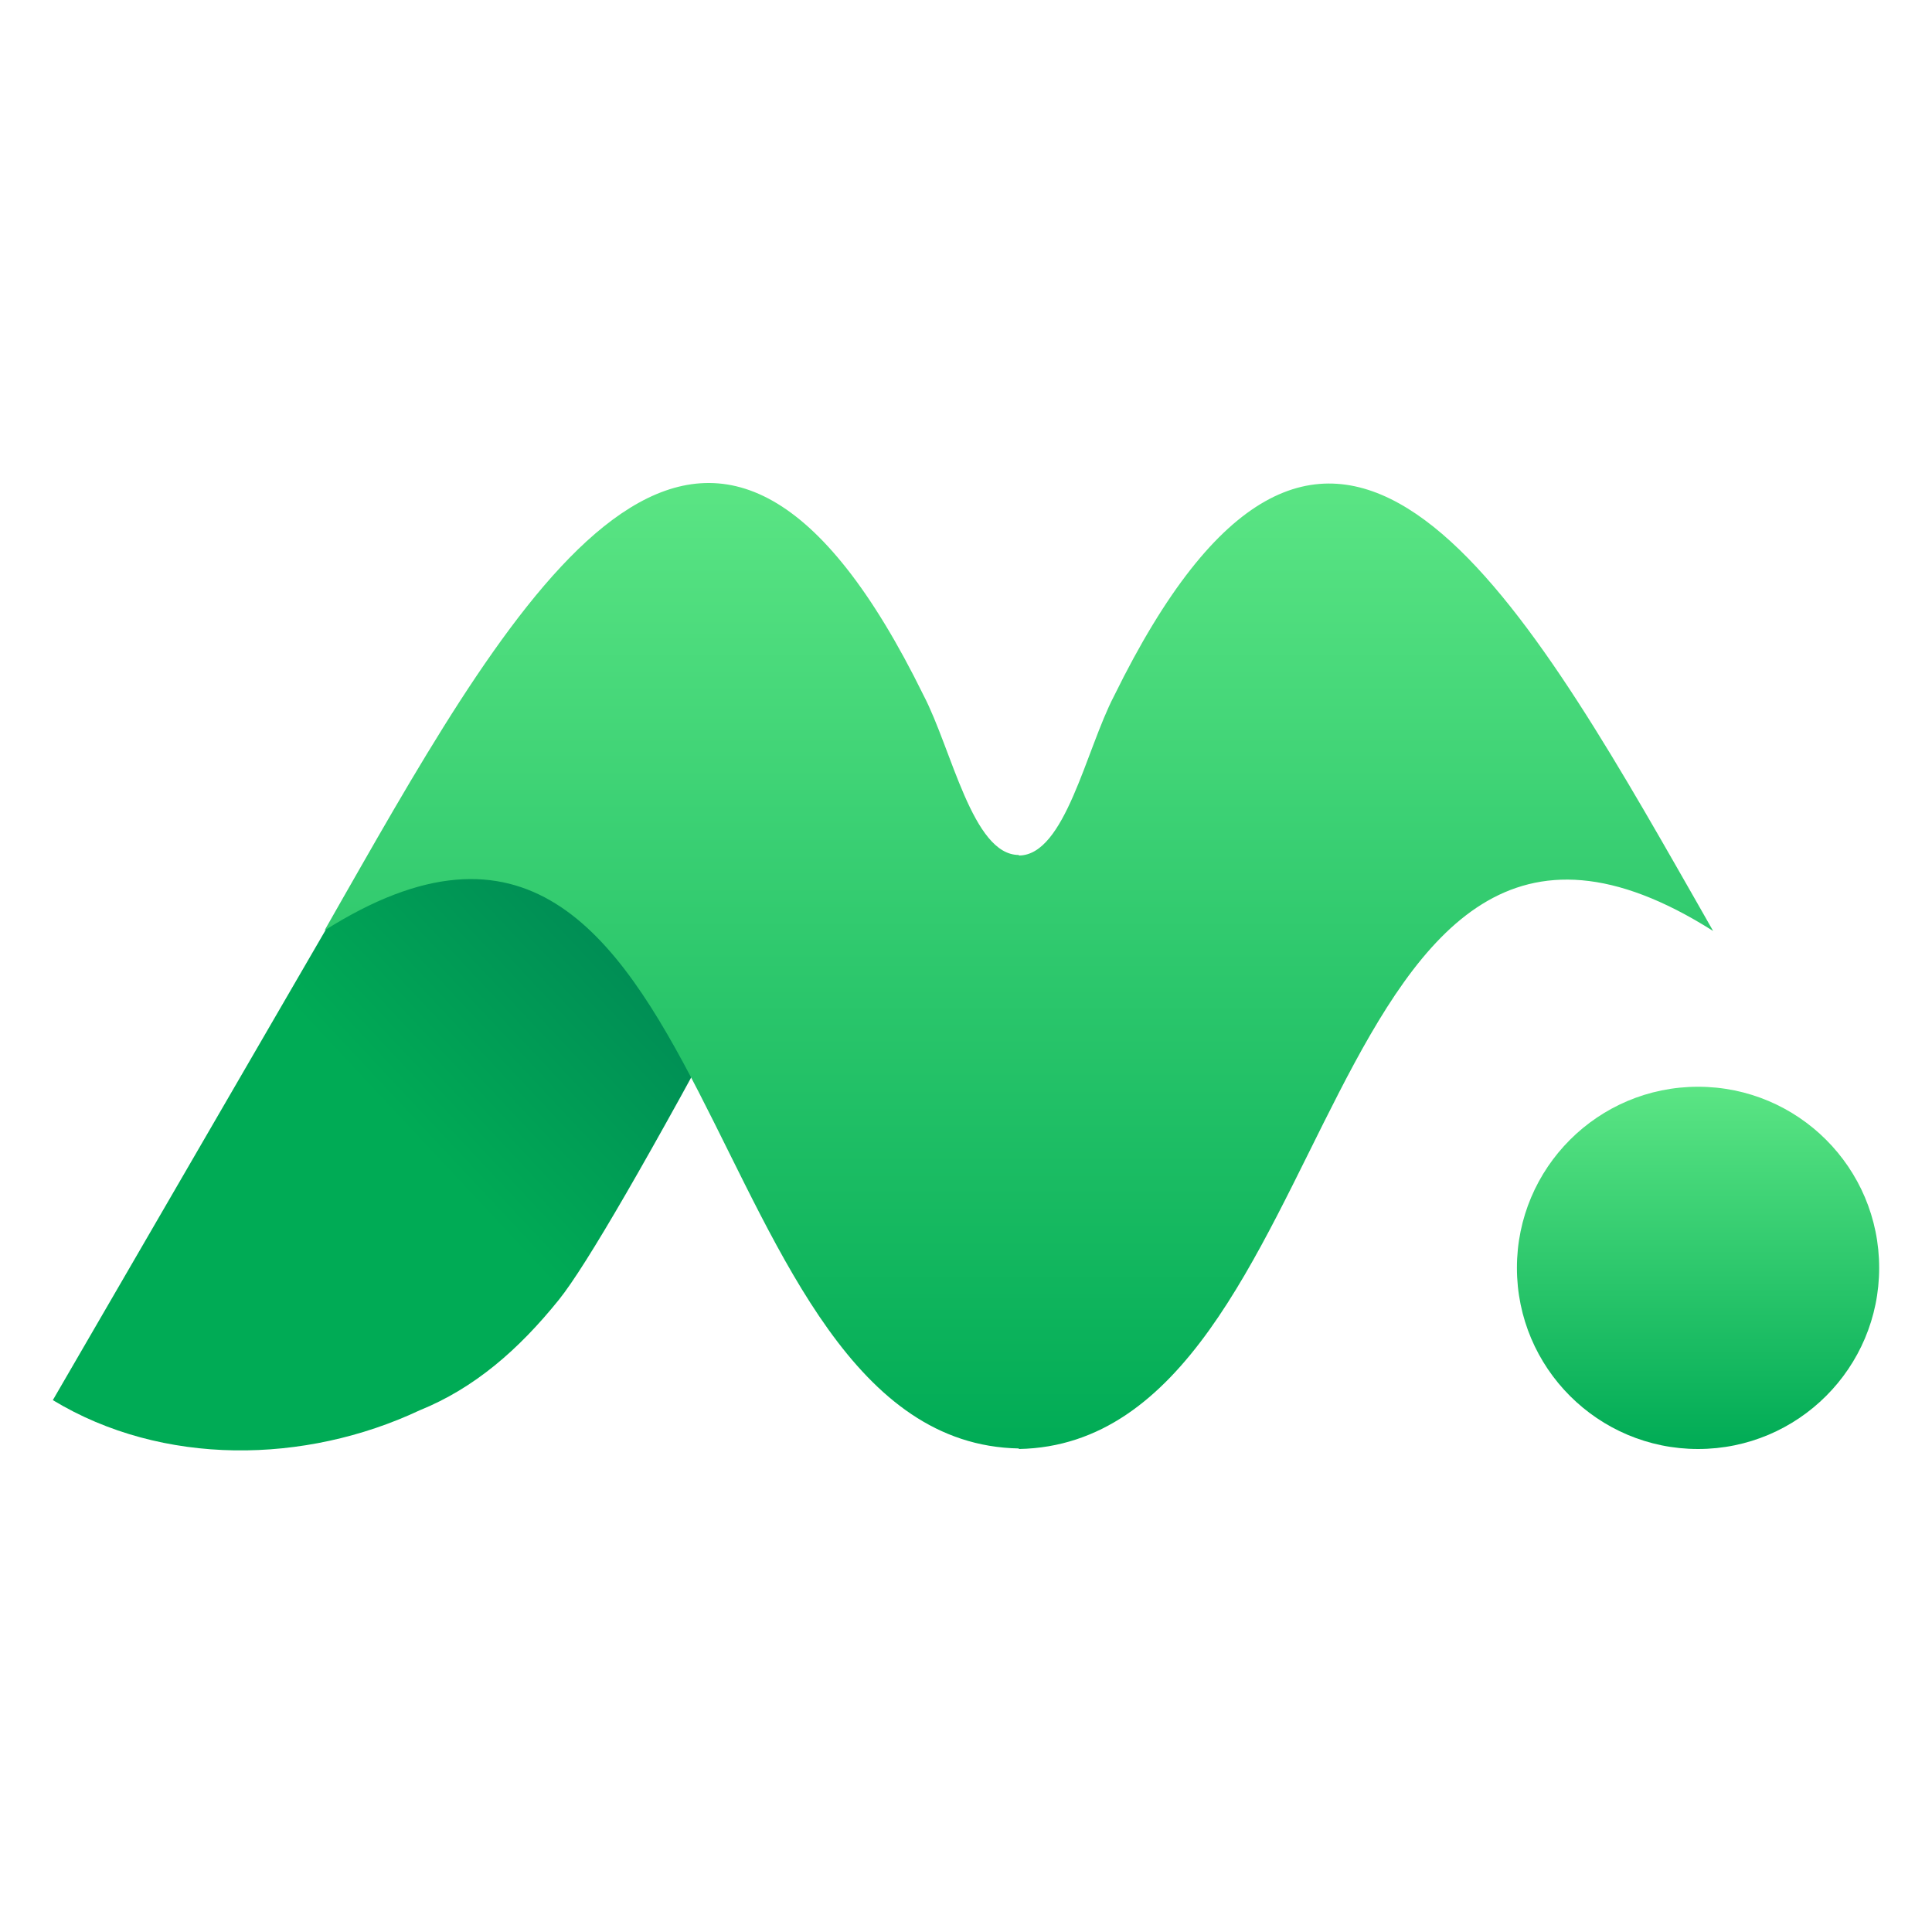
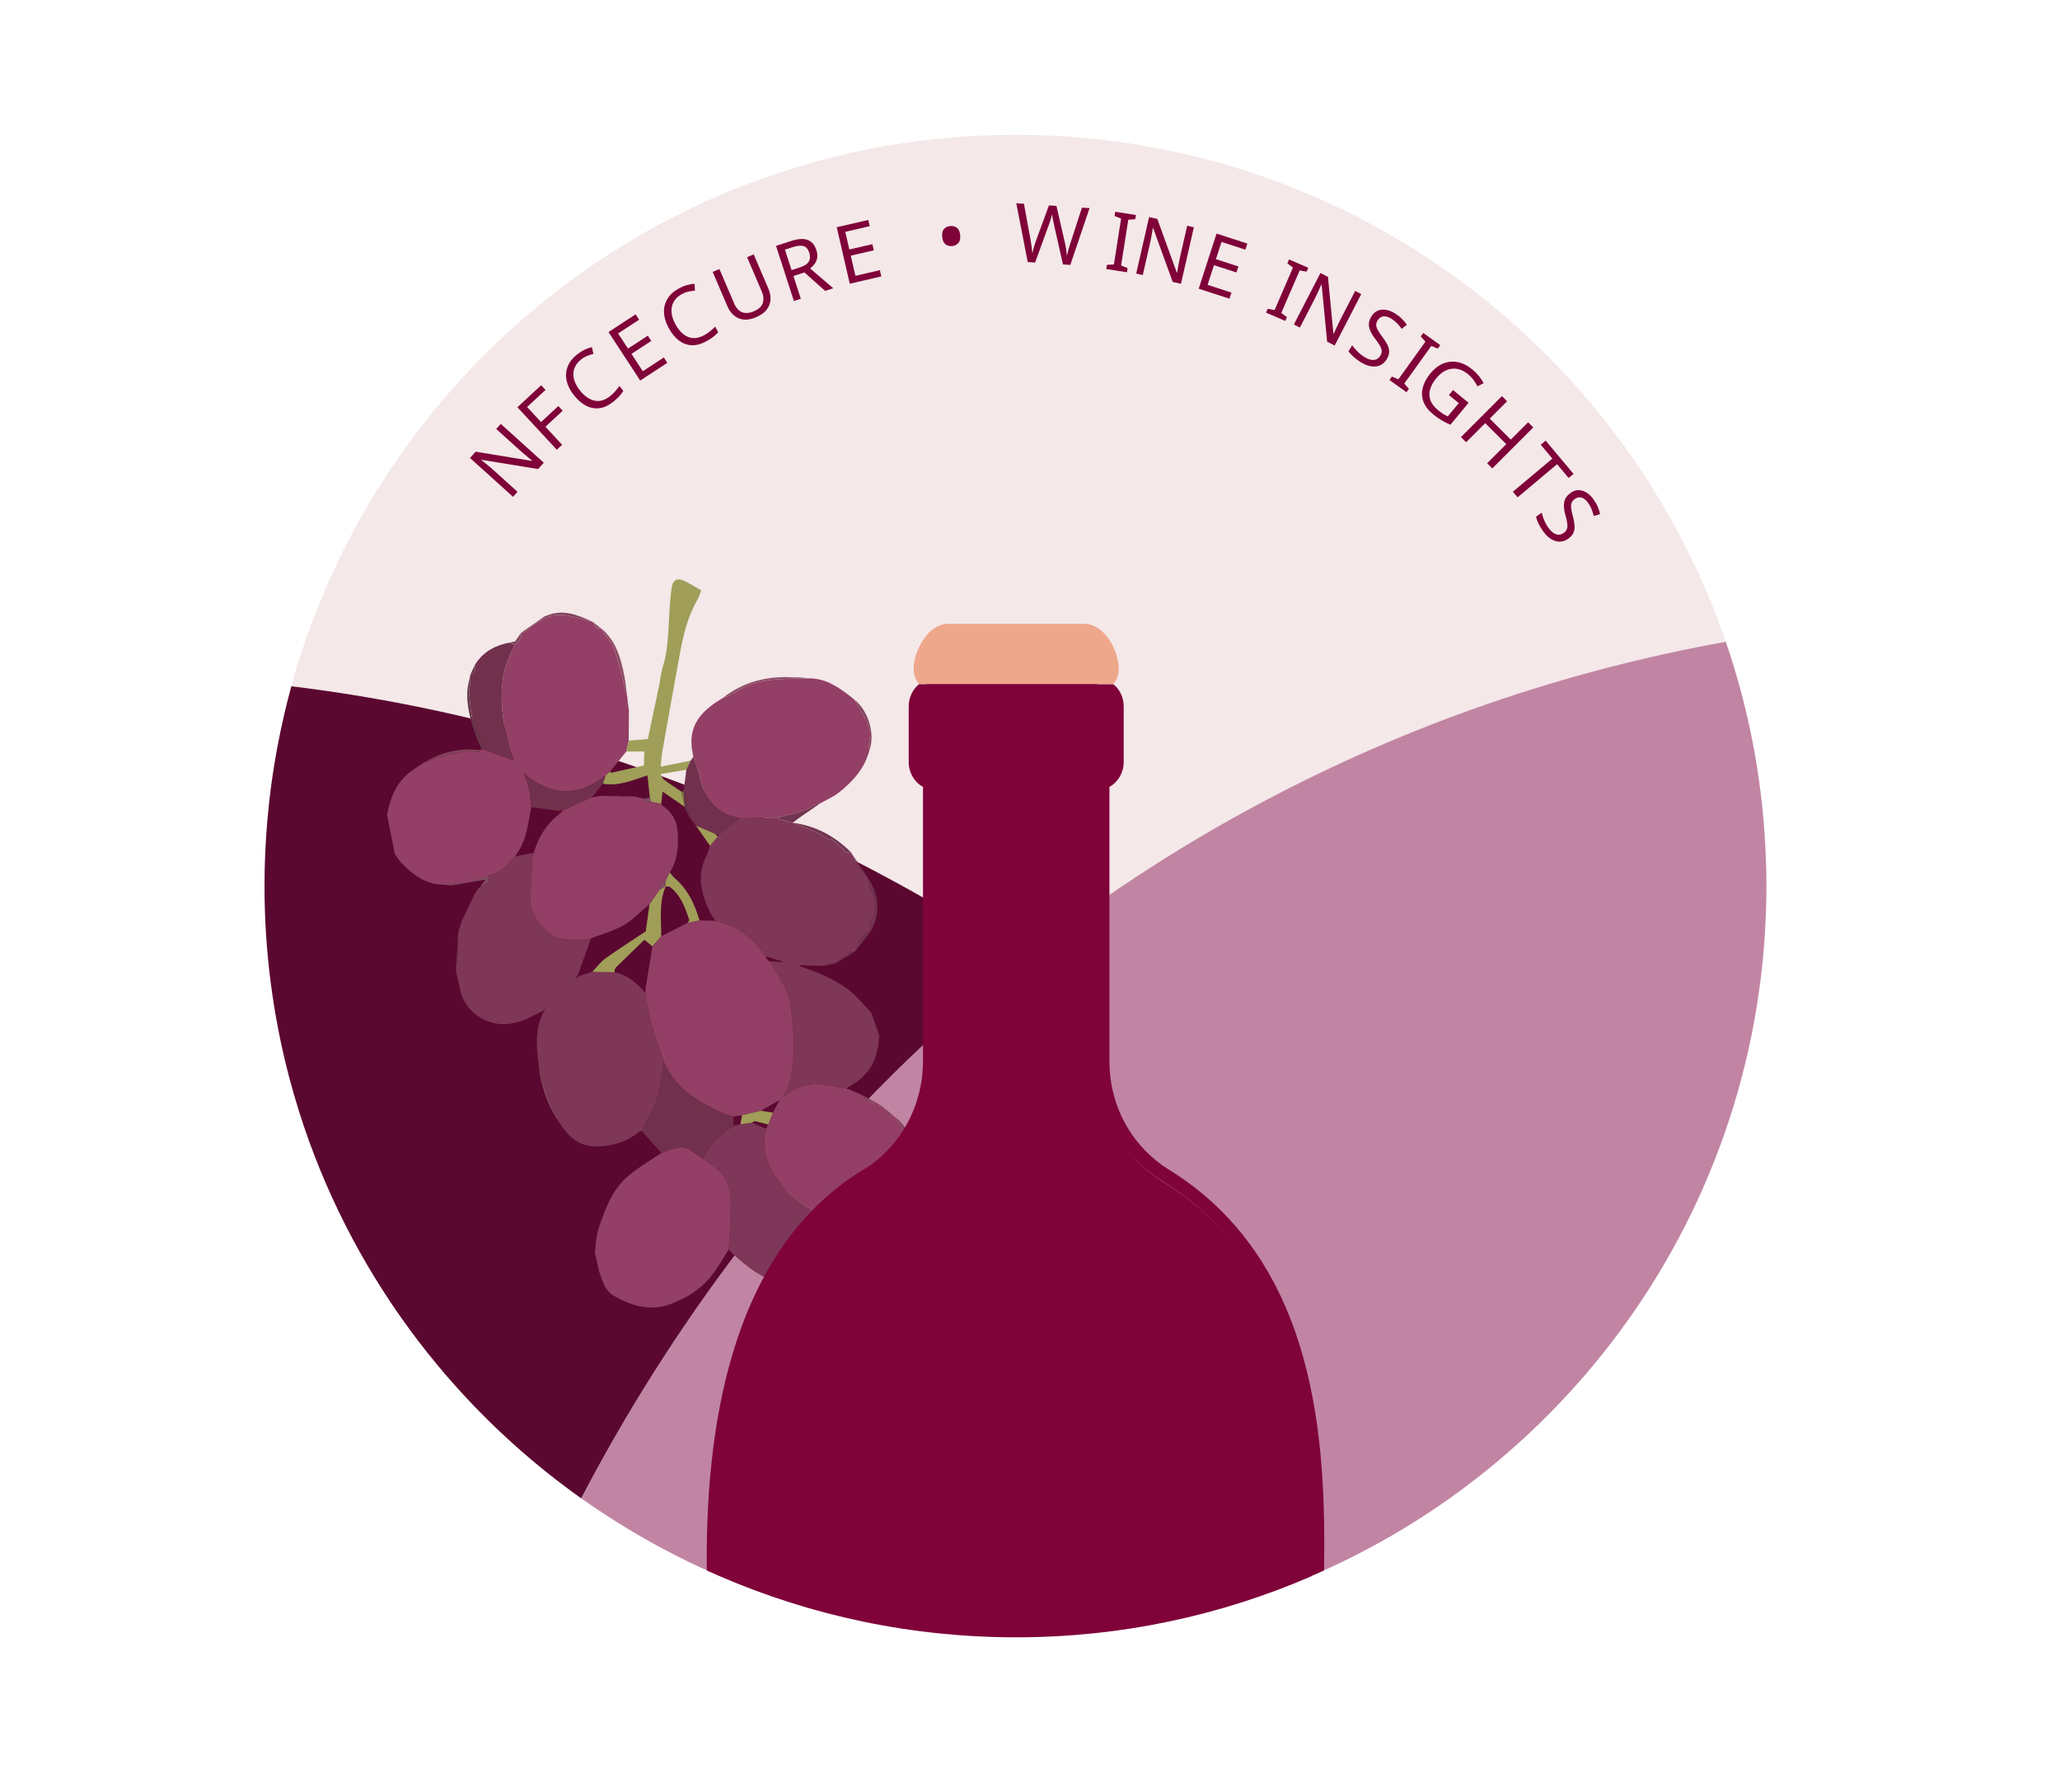
- <svg xmlns="http://www.w3.org/2000/svg" height="512" viewBox="0 0 512 512" width="512">
-   <linearGradient id="a" x1="100%" x2="50%" y1="5.663%" y2="50%">
-     <stop offset="0" stop-color="#007b55" />
-     <stop offset="1" stop-color="#00ab55" />
-   </linearGradient>
-   <linearGradient id="b" x1="50%" x2="50%" y1="0%" y2="100%">
-     <stop offset="0" stop-color="#5be584" />
-     <stop offset="1" stop-color="#00ab55" />
-   </linearGradient>
-   <g fill="none" fill-rule="evenodd" transform="translate(14 128)">
-     <path d="m92.807 83.107c44.289 22.889 46.308 23.935 46.401 23.98.012.009.642.333 44.793 23.153-26.072 48.54-42.693 77.266-49.868 86.179-10.759 13.37-22.495 23.493-36.93 29.334-30.346 14.262-68.07 14.929-97.202-2.704z" fill="url(#a)" />
-     <g fill="url(#b)">
-       <path d="m430.31 101.726c-46.271-80.956-94.1-157.228-149.043-45.344-7.516 14.383-12.995 42.337-25.267 42.337v-.142c-12.272 0-17.749-27.953-25.265-42.337-54.945-111.885-102.774-35.612-149.045 45.344-3.482 6.105-6.827 11.932-9.69 16.996 106.038-67.127 97.11 135.666 184 137.278v.142c86.891-1.611 77.962-204.405 184-137.28-2.861-5.062-6.206-10.889-9.69-16.994" />
-       <path d="m436 256c26.509 0 48-21.491 48-48s-21.491-48-48-48-48 21.491-48 48 21.491 48 48 48" />
-     </g>
+ <svg xmlns="http://www.w3.org/2000/svg" id="a" viewBox="0 0 773.14 672.58">
+   <path d="M383.88,359.92c26.65-21.16,56.44-41.08,89.7-58.77,54.71-29.1,113.02-49.25,174.11-60.27-.14-.4-.27-.81-.41-1.21-1.35-3.88-2.79-7.73-4.3-11.53-40.62-101.89-138.95-174.51-254.61-177.44-2.42-.06-4.84-.09-7.27-.09s-4.86,.03-7.27,.09c-126.53,3.2-232.31,89.8-264.49,206.88,124.84,15.15,221.3,66.95,274.57,102.3l-.03,.04Z" style="fill:#f4e8e8;" />
+   <path d="M662.8,323.83c-.1-3.48-.27-6.95-.5-10.4-1.45-21.7-5.35-42.73-11.44-62.8-.99-3.28-2.05-6.52-3.16-9.75-61.09,11.01-119.4,31.17-174.11,60.27-33.27,17.69-63.05,37.61-89.7,58.77l-5.59,8.42c-.87-.58-1.76-1.17-2.66-1.75-77.2,63.6-126.92,137.33-157.5,195.81,2.78,1.97,5.6,3.88,8.45,5.75,11.5,7.55,23.58,14.31,36.17,20.14,4.26,1.98,8.58,3.85,12.96,5.61,6.86,2.77,13.85,5.27,20.97,7.5,3.31,1.04,6.65,2.01,10.01,2.93,4.14,1.13,8.31,2.18,12.53,3.12,3.99,.89,8.01,1.72,12.07,2.44,12.53,2.24,25.36,3.62,38.41,4.14,3.79,.15,7.59,.25,11.41,.25,.69,0,1.38-.02,2.07-.03,20.71-.15,40.88-2.53,60.3-6.91,3.65-.82,7.27-1.73,10.87-2.69,110.93-29.77,194.84-125.53,207.06-242.62,.39-3.7,.69-7.43,.93-11.17,.39-6.09,.61-12.22,.61-18.41,0-2.88-.06-5.75-.15-8.62Z" style="fill:#c185a3;" />
+   <path d="M109.34,257.59c-.9,3.28-1.74,6.6-2.52,9.93-2.07,8.8-3.75,17.75-4.98,26.84-.6,4.43-1.09,8.9-1.48,13.39-.71,8.14-1.09,16.38-1.09,24.71,0,24.57,3.15,48.41,9.06,71.14,1.19,4.57,2.49,9.1,3.9,13.58,18.65,59.25,56.35,110.04,105.9,145.23,30.58-58.48,80.3-132.21,157.5-195.81,2.71-2.24,5.47-4.46,8.25-6.67l.03-.04c-53.26-35.35-149.73-87.15-274.57-102.3Z" style="fill:#5b0830;" />
+   <path d="M378.3,368.34l5.59-8.42c-2.78,2.21-5.53,4.43-8.25,6.67,.9,.59,1.79,1.17,2.66,1.75Z" style="fill:#5a9e5a;" />
+   <g>
+     <path d="M293.71,481.52c-7.71-1.29-13.41-6.03-18.89-11.12-.48-.45-.87-.99-1.3-1.48,.27-5.09,.72-10.17,.75-15.26,.04-5.74-.47-11.42-5.69-15.26-1.54-1.13-3.09-2.25-4.63-3.38,1.26-3.89,4.1-6.62,6.94-9.3,1.3-1.23,2.93-2.12,4.41-3.17,.87-.19,1.74-.39,2.61-.58,1.44-.18,2.89-.36,4.33-.54l5.28,2.25c-.22,1.72-.63,3.43-.62,5.15,.06,7.96,4.4,14.1,9.58,19.35,4.72,4.79,10.98,7.59,17.49,9.53,1.9,9.41-.6,15.45-8.55,20.73-.26,.18-.48,.42-.72,.64l-10.98,2.46Z" style="fill:#7e3758;" />
+     <path d="M127.38,227.8l-.3,.48,.3-.48Z" style="fill:#fefefe;" />
+     <path d="M188.88,504.56l.48,.3-.48-.3Z" style="fill:#fefefe;" />
+     <path d="M313.96,457.7c-6.51-1.94-12.77-4.74-17.49-9.53-5.17-5.25-9.51-11.38-9.58-19.35-.01-1.71,.4-3.43,.62-5.15,.26-.52,.52-1.04,.78-1.56,.6-1.48,1.19-2.97,1.79-4.45,.81-1.54,1.61-3.09,2.49-4.76-2.43,1.41-4.69,2.73-6.96,4.04-2.38,.56-4.76,1.11-7.14,1.67-1.05,.15-2.11,.3-3.16,.45-1.31-.37-2.68-.58-3.91-1.14-9.26-4.22-17.85-9.23-22.16-19.17-1.68-5.02-3.53-10-4.97-15.09-1-3.57-1.42-7.3-2.1-10.96,.12-1.08,.2-2.18,.37-3.25,.76-4.75,1.55-9.49,2.33-14.23,1.1-1.26,2.2-2.53,3.29-3.79l9.83-5c1.5-.32,3-.64,4.51-.97l6.03,.18c2.25,.71,4.66,1.13,6.73,2.19,5.02,2.59,8.96,6.49,12.18,11.13,.02,.06,.06,.11,.06,.17,0,.11-.03,.22-.05,.33l.95,1.24,.6,.13c.75,1.36,1.39,2.79,2.26,4.06,2.7,3.96,4.9,8.19,5.55,12.93,.7,5.13,1.13,10.33,1.13,15.5,0,4.14-.64,8.32-1.39,12.41-.37,2.02-1.65,3.88-2.52,5.84,.15-.03,.37-.02,.5-.12,4.36-3.77,9.43-5.11,15.08-4.3,2.68,.38,5.33,.94,7.99,1.42l2,.73c1.25,.55,2.49,1.09,3.74,1.64l-.03-.02c1.51,1.66,2.99,3.39,5.61,2.94l.9,.6c.15,.46,.31,.92,.5,1.5l1.14-.42v.07c.16,.12,.32,.23,.49,.35v-.03c.6,1.66,1.14,3.4,3.51,2.95l-.06,.02c.17,.12,.34,.25,.52,.37l-.03-.03c.43,.72,.86,1.45,1.29,2.17,1.29,2.17,2.76,4.25,3.83,6.52,1.72,3.66,2.28,7.6,1.83,11.64-.26,2.3-.67,4.59-1.01,6.88l-.79-.08,.51,1.5v-.04c-.1,.18-.19,.36-.28,.55l.03,.06c-.62-.08-1.25-.16-2.3-.29l.85,2.64h-.09c-.12,.16-.24,.31-.36,.47h.03c-.65,.7-1.3,1.4-1.95,2.11h-.09c-1.11,.49-2.27,.9-3.33,1.48-1.29,.71-2.5,1.56-3.75,2.34-4.59,1.53-9.24,1.91-13.98,.77-.76-.18-1.56-.19-2.35-.28Z" style="fill:#933f65;" />
+     <path d="M148.92,321.67l-.31-.55-.48-.83c-.96-4.82-1.91-9.63-2.87-14.45,1.13-5.93,3.16-11.41,7.92-15.47,1.25-1.07,2.68-1.93,4.03-2.89l2.16-1.37,.16-.02c1.76-.65,3.48-1.48,5.3-1.9,4.77-1.11,9.49-2.8,14.54-1.9,.22,.04,.53-.48,.8-.74,.16-.04,.32-.09,.47-.13,.12-.04,.23-.08,.35-.12,.12,0,.24,0,.36-.03,3.86,1.39,7.73,2.77,11.56,4.15-.64-1.87-1.56-4.06-2.13-6.34-2.33-9.24-3.59-18.58-1.24-27.99,.79-3.15,2.37-6.11,3.58-9.16,1.53-.51,2.92-2.97,2.51-4.45l.07-.04c.54-.16,1.23-.17,1.59-.52,2.07-2.03,4.46-3.39,7.07-4.73,3.7-1.91,7.08-1.53,10.71-.66,2.4,.57,4.78,1.21,7.16,1.81,.12,.06,.23,.11,.35,.17,.42,.72,.85,1.43,1.32,2.23l1.73,.14h-.02c.3,.55,.57,1.14,.92,1.67,1.34,2.02,3.24,3.86,3.97,6.08,1.9,5.81,3.29,11.79,4.89,17.71,.13,1.1,.25,2.2,.38,3.3-.12-.27-.25-.53-.37-.8l-.34,.14,.99,2.56c-.03,3.12-.05,6.24-.08,9.35,0,.71,0,1.42,0,2.13-.3,1.36-.59,2.72-.89,4.08-.4,.48-.82,.95-1.21,1.44-1.65,2.03-3.29,4.07-4.94,6.11l-1.69,1.5c-10.43,8.26-20.66,7.54-30.79-.91,2.26,4.12,2.6,8.44,2.91,12.78-1.19,6.44-1.8,13.07-6.14,18.47l.02-.04-.26,.33c-2.69,3.04-5.43,6.01-9.67,6.87-1.98,.7-3.95,1.45-5.95,2.07-1.08,.34-2.21,.57-3.33,.66-3.05,.26-6.11,.42-9.17,.61-5.86-.58-10.15-3.97-14.08-7.96-.69-.7-1.24-1.56-1.85-2.34Z" style="fill:#933f66;" />
+     <path d="M317.59,408.57c-2.66-.48-5.32-1.04-7.99-1.42-5.65-.81-10.72,.53-15.08,4.3-.12,.1-.35,.09-.5,.12,.87-1.95,2.15-3.81,2.52-5.84,.75-4.09,1.39-8.27,1.39-12.41,0-5.17-.43-10.37-1.13-15.5-.65-4.74-2.85-8.97-5.55-12.93-.87-1.27-1.51-2.7-2.26-4.06,1.55,.1,3.11,.2,4.66,.3l.05-.26c-2.09-.64-4.18-1.27-6.27-1.91-3.21-4.64-7.15-8.54-12.18-11.13-2.07-1.07-4.48-1.48-6.73-2.19-.48-.71-1.04-1.39-1.44-2.14-3.85-7.3-5.89-14.74-1.74-22.68,.54-1.03,.75-2.24,1.11-3.37l2.92-3.47,.48-.62,1.65-1.53,6.22-4.76c4.65-.08,9.31-.16,13.96-.24,.47,.29,.9,.69,1.41,.84,1.46,.43,2.94,.77,4.42,1.14h-.02c2.43,.95,4.86,1.88,7.27,2.87,1.15,.48,2.27,1.06,3.36,1.66,1.17,.64,2.3,1.35,3.45,2.04l.34-.55c1.38,1.16,2.77,2.32,4.65,3.9-.05-.1,.2,.43,.56,1.19l2.26,.02-.03-.02c1.07,1.83,2.08,3.69,3.24,5.46,.9,1.38,1.99,2.63,3,3.94l.02,.13c.33,1.28,.4,2.72,1.04,3.82,2.16,3.68,2.18,7.49,1.36,11.45l-1.84,.63,1.82,1.68v.02c-.38-.01-.76-.02-1.31-.04l.21,2.36-.14,.02h.14c-.62,.31-1.36,.51-1.83,.98-1.01,1.01-1.87,2.16-2.76,3.22-.24-.02,.13,0,.29,.02-.59,1.28-1.04,2.26-1.5,3.25v-.07c-.13,.15-.28,.3-.42,.46l.02-.02c-.65,.07-1.31,.14-1.96,.2l.27,.35-5.29,3.45-4.62,1.34c-2.96-.09-5.93-.19-8.89-.28-.16,.02-.32,.04-.56,.06l.33,.25c6.74,2.24,13.36,4.85,18.96,9.29,2.98,2.36,5.38,5.45,8.04,8.21-.03,.09-.07,.18-.1,.28,.1,.04,.19,.07,.29,.1v.13c.85,2.64,1.69,5.29,2.54,7.93,.01,1,.03,1.99,.04,2.99l.07,.1c-.17,.79-.35,1.58-.52,2.37-1.23,6.37-5.02,10.78-10.57,13.84-.4,.22-.79,.47-1.18,.71Z" style="fill:#7e3757;" />
+     <path d="M291.71,306.84c-4.65,.08-9.31,.16-13.96,.24-1.41-.33-2.92-.46-4.22-1.04-6-2.64-9.34-7.35-10.67-13.73-.59-2.82-1.75-5.51-2.65-8.27-.21-1.24-.5-2.48-.62-3.73-.9-9.21,4.8-14.21,11.77-18.38,.7-.26,1.43-.45,2.08-.79,2.25-1.18,4.39-2.58,6.71-3.6,5.73-2.53,11.9-2.56,18.01-2.85l5.75-.05c5.97,.01,10.57,3.18,15.06,6.58,.59,.49,1.18,.99,1.76,1.48l-.1,.08,.09-.1c.89,1.55,1.71,3.15,2.68,4.65,2.27,3.5,4.11,7.04,2.68,11.43-.24,.75,.17,1.72,.29,2.59-1.72,6.94-6.21,11.96-11.63,16.2-2.12,1.66-4.69,2.74-7.05,4.09-.52,.12-1.12,.1-1.54,.38-4.38,2.91-9.47,3.69-14.44,4.82Z" style="fill:#933f66;" />
+     <path d="M227.23,291.13c.56-.5,1.13-1,1.69-1.5,.2,.14,.42,.44,.58,.4,4.02-.87,8.03-1.77,12.15-2.69l.17-5.29-6.75,.04c.3-1.36,.59-2.72,.89-4.08,2.32-.19,4.64-.39,7.18-.6,1.42-6.69,2.84-13.32,4.22-19.97,.48-2.29,.64-4.66,1.33-6.87,2.58-8.31,2.07-16.95,2.88-25.45,.15-1.59,.31-3.19,.56-4.77,.42-2.59,2.02-3.54,4.46-2.42,2.23,1.03,4.32,2.39,6.61,3.68-.52,1.26-.88,2.48-1.49,3.56-3.63,6.3-5.28,13.24-6.57,20.29-2.26,12.36-4.46,24.72-6.65,37.09-.26,1.5-.29,3.04-.49,5.2,3.95-.78,7.58-1.5,11.22-2.23-.54,1.13-1.09,2.26-1.63,3.39-3.12,.53-6.24,1.07-9.68,1.66,.47,.76,.74,1.66,1.35,2.12,2.11,1.57,4.33,2.99,6.51,4.46,.38,1.71,.77,3.43,1.15,5.14l.03,.56c-2.68-1.85-5.36-3.71-8.27-5.73l-.54,4.65c-1.28-.28-2.56-.56-3.84-.85-.13-.5-.27-1.01-.4-1.51-.29-2.74-.59-5.48-.9-8.38-5.75,1.93-10.97,4.15-16.76,3.13l1-3.02Z" style="fill:#a09e58;" />
+     <path d="M193.12,241.92c-1.22,3.05-2.8,6-3.58,9.16-2.35,9.41-1.09,18.76,1.24,27.99,.57,2.28,1.49,4.46,2.13,6.34-3.83-1.37-7.7-2.76-11.56-4.15-.45-1.25-.9-2.49-1.57-4.37,0,.16,.24-.55,0-.94-3.11-4.96-3.21-10.59-3.68-16.13-.1-1.14,.31-2.32,.39-3.49,.07-1,.02-2.01,.02-3.01l.02-.09c2.14-.57,1.78-2.31,1.81-3.87h0l.31-.45c2.95-4.39,7.24-6.64,12.29-7.65,.73,.22,1.45,.44,2.18,.66Z" style="fill:#71314c;" />
+     <path d="M257.59,288.89c.54-1.13,1.09-2.26,1.63-3.39,.33-.49,.66-.97,.99-1.46,.9,2.75,2.06,5.45,2.65,8.27,1.33,6.38,4.67,11.09,10.67,13.73,1.31,.58,2.81,.7,4.22,1.04-2.03,1.55-4.07,3.11-6.22,4.76-.46,.43-1.06,.98-1.65,1.53l-1.48-.38c-2.39-1.02-4.78-2.03-7.17-3.05l-2.56-3.3c-.67-3.07-1.35-6.14-2.02-9.21l-.1-.4,1.05-8.13Z" style="fill:#71314c;" />
+     <path d="M291.71,306.84c4.97-1.13,10.06-1.91,14.44-4.82,.41-.28,1.02-.26,1.54-.38-2.34,1.61-4.69,3.21-7.02,4.84-1.07,.75-2.09,1.55-3.13,2.33-1.47-.37-2.96-.71-4.42-1.14-.51-.15-.94-.55-1.41-.84Z" style="fill:#71354f;" />
+     <path d="M319.43,319.96l-2.26-.02c-.35-.75-.6-1.29-.56-1.19-1.88-1.58-3.27-2.74-4.65-3.9l-.34,.55c-1.15-.68-2.28-1.4-3.45-2.04-1.1-.6-2.21-1.19-3.36-1.66-2.41-1-4.85-1.92-7.27-2.88,8.61,1.14,15.81,5.05,21.91,11.15Z" style="fill:#71354f;" />
+     <path d="M341.54,447.89l-.51-1.5,.79,.08c.34-2.29,.75-4.58,1.01-6.88,.45-4.03-.11-7.97-1.83-11.64-1.07-2.27-2.54-4.35-3.83-6.52-.43-.72-.86-1.45-1.29-2.17,3.7,2.7,5.62,6.56,6.61,10.86,.64,2.78,.84,5.67,1.23,8.5l-.07,.65-2.12,8.62Z" style="fill:#81445c;" />
+     <path d="M176.5,253.32c0,1,.06,2.01-.02,3.01-.08,1.17-.49,2.35-.39,3.49,.46,5.54,.57,11.17,3.68,16.13,.25,.4,0,1.1,0,.94,.68,1.88,1.12,3.13,1.57,4.37-.12,.03-.24,.04-.36,.04-.18-.22-.35-.45-.53-.67-2.79-6.62-5.24-13.34-5.09-20.66,.05-2.22,.73-4.43,1.13-6.64Z" style="fill:#64394a;" />
+     <path d="M222.22,233.33c-2.39-.61-4.77-1.24-7.16-1.81-3.62-.87-7.01-1.25-10.71,.66-2.61,1.34-5,2.7-7.07,4.73-.36,.35-1.05,.36-1.59,.52,2.91-2.03,5.81-4.06,8.72-6.08l.72-.25c6.13-2.57,11.63-.33,17.09,2.23Z" style="fill:#81445c;" />
+     <path d="M298.16,254.69c-6.11,.29-12.28,.31-18.01,2.85-2.31,1.02-4.46,2.42-6.71,3.6-.65,.34-1.39,.53-2.08,.79,7.86-6.23,16.92-8.26,26.73-7.69l.07,.45Z" style="fill:#8d4e67;" />
+     <path d="M180.16,281.54c-.27,.26-.58,.78-.8,.74-5.05-.9-9.77,.79-14.54,1.9-1.81,.42-3.53,1.26-5.3,1.9,6.36-3.89,13.24-5.38,20.64-4.54Z" style="fill:#81445c;" />
+     <path d="M235.39,261.32c-1.6-5.91-2.99-11.9-4.89-17.71-.73-2.22-2.63-4.05-3.97-6.08-.35-.53-.62-1.12-.92-1.68,5.59,4.6,7.36,11.09,8.69,17.75,.51,2.54,.74,5.14,1.09,7.71Z" style="fill:#8d4e67;" />
+     <path d="M328.04,347.04l-1.82-1.68,1.84-.63c.82-3.96,.81-7.77-1.36-11.45-.65-1.1-.71-2.53-1.04-3.82,3.71,5.46,4.7,11.3,2.38,17.58Z" style="fill:#71354f;" />
+     <path d="M326.38,281.36c-.11-.87-.53-1.84-.29-2.59,1.43-4.39-.4-7.93-2.68-11.43-.97-1.5-1.79-3.1-2.68-4.65,5.16,4.17,7.68,12.53,5.65,18.67Z" style="fill:#81445c;" />
+     <path d="M321.14,356.87c.45-.98,.91-1.97,1.5-3.25-.15-.01-.52-.04-.29-.02,.9-1.06,1.76-2.21,2.76-3.22,.47-.47,1.21-.66,1.83-.98-1.94,2.49-3.87,4.98-5.81,7.47Z" style="fill:#71354f;" />
+     <path d="M325.64,329.34c-1.01-1.31-2.1-2.56-3-3.94-1.16-1.77-2.17-3.64-3.24-5.46,2.08,3.13,4.16,6.27,6.24,9.4Z" style="fill:#71354f;" />
+     <path d="M313.76,361.25l5.29-3.45-.27-.35c.65-.07,1.31-.14,1.96-.2-2.3,1.43-4.61,2.86-6.91,4.3-.02-.1-.05-.19-.07-.29Z" style="fill:#71354f;" />
+     <path d="M193.12,241.92c-.73-.22-1.45-.44-2.18-.66l2.39-.53c.79-1.13,1.54-2.19,2.29-3.25,.41,1.47-.98,3.94-2.51,4.45Z" style="fill:#81445c;" />
+     <path d="M330.29,457.2c1.25-.79,2.46-1.64,3.75-2.34,1.06-.58,2.22-.99,3.33-1.47-2.36,1.27-4.72,2.55-7.08,3.82Z" style="fill:#81445c;" />
+     <path d="M329.75,388.56c-.85-2.64-1.69-5.29-2.54-7.93,.95,2.62,1.89,5.24,2.84,7.86-.1,.02-.19,.04-.29,.08h-.01Z" style="fill:#71354f;" />
+     <path d="M328.91,413.87c-2.62,.44-4.1-1.28-5.61-2.94,1.87,.98,3.74,1.96,5.61,2.94Z" style="fill:#81445c;" />
+     <path d="M335.45,418.89c-2.37,.45-2.91-1.29-3.51-2.95,1.17,.98,2.34,1.96,3.51,2.95Z" style="fill:#81445c;" />
+     <path d="M298.16,254.69l-.07-.45c.43,0,.86,.01,1.28,.01,.24,0,.48,.01,.72,.02l3.81,.36c-1.92,.02-3.84,.03-5.75,.05Z" style="fill:#824f63;" />
+     <path d="M178.34,249.36c-.04,1.56,.32,3.3-1.81,3.87,.6-1.29,1.21-2.58,1.81-3.87Z" style="fill:#64394a;" />
+     <path d="M339.83,450.8l-.85-2.64c1.06,.13,1.68,.21,2.3,.29-.48,.78-.97,1.56-1.45,2.35Z" style="fill:#81445c;" />
+     <path d="M225.62,235.87l-1.73-.14c-.47-.8-.9-1.52-1.32-2.23,1.02,.79,2.03,1.58,3.05,2.37Z" style="fill:#8d4e67;" />
+     <path d="M323.33,410.94c-1.25-.55-2.49-1.09-3.74-1.64l3.74,1.64Z" style="fill:#81445c;" />
+     <path d="M326.95,349.39l-.21-2.36c.55,.02,.93,.03,1.31,.04-.37,.77-.73,1.55-1.1,2.32Z" style="fill:#71354f;" />
+     <path d="M337.46,453.38c.65-.7,1.3-1.4,1.95-2.1-.65,.7-1.3,1.4-1.95,2.1Z" style="fill:#81445c;" />
+     <path d="M313.76,361.25c.02,.1,.05,.19,.07,.29l-4.68,1.05,4.62-1.34Z" style="fill:#64394a;" />
+     <path d="M159.37,286.1l-2.16,1.37,2.16-1.37Z" style="fill:#81445c;" />
+     <path d="M329.79,391.55c-.01-1-.03-1.99-.04-2.99h.01l.25,.55-.22,2.44Z" style="fill:#71354f;" />
+     <path d="M329.34,394.03c.17-.79,.35-1.58,.52-2.37-.17,.79-.35,1.58-.52,2.37Z" style="fill:#71354f;" />
+     <path d="M331.46,415.55l-1.14,.42c-.19-.58-.35-1.04-.5-1.5l1.65,1.09Z" style="fill:#81445c;" />
+     <path d="M320.75,262.71c-.59-.49-1.18-.99-1.76-1.48l1.76,1.48Z" style="fill:#81445c;" />
+     <path d="M236.04,266.52l-.99-2.56,.34-.14c.12,.27,.25,.53,.37,.8,.09,.63,.18,1.26,.28,1.9Z" style="fill:#71354f;" />
+     <path d="M300.1,254.28c-.24,0-.48-.01-.72-.02,.24,0,.48,.01,.72,.02Z" style="fill:#8d4e67;" />
+     <path d="M180.46,280.62c.18,.23,.35,.45,.53,.67-.12,.04-.23,.08-.35,.12-.06-.26-.12-.53-.18-.79Z" style="fill:#81445c;" />
+     <path d="M205.14,231.1l-.72,.25,.72-.25Z" style="fill:#8d4e67;" />
+     <path d="M330.02,389.12l-.25-.55c.09-.03,.19-.06,.29-.08l-.04,.63Z" style="fill:#8d4e67;" />
+     <path d="M327.21,380.5c-.1-.03-.19-.07-.29-.1,.03-.09,.06-.18,.1-.28l.19,.38Z" style="fill:#71354f;" />
+     <path d="M331.94,415.98c-.16-.12-.33-.23-.49-.35,.16,.12,.33,.23,.49,.35Z" style="fill:#81445c;" />
+     <path d="M335.91,419.29c-.17-.12-.34-.25-.52-.37,.17,.12,.34,.25,.52,.37Z" style="fill:#81445c;" />
+     <path d="M343.66,439.26l.07-.65-.07,.65Z" style="fill:#8d4e67;" />
+     <path d="M178.65,248.91l-.31,.45,.31-.45Z" style="fill:#64394a;" />
+     <path d="M341.25,448.39c.09-.18,.18-.36,.27-.55-.09,.18-.18,.36-.27,.55Z" style="fill:#81445c;" />
+     <path d="M339.38,451.27c.12-.16,.24-.32,.36-.48-.12,.16-.24,.32-.36,.48Z" style="fill:#81445c;" />
+     <path d="M320.72,357.26c.14-.15,.28-.3,.43-.46-.14,.15-.28,.3-.43,.46Z" style="fill:#71354f;" />
+     <path d="M183.31,328.62c4.24-.86,6.98-3.83,9.67-6.87,.09-.11,.17-.22,.26-.33l-.02,.04c2.37-.44,4.74-.89,7.11-1.33-.13,.3-.36,.6-.38,.91-.31,5.66-.8,11.32-.84,16.99-.04,5.8,5.74,12.54,10.17,13.86,4.26,1.27,8.33,1.09,12.52,.35-1.66,4.6-3.32,9.21-4.98,13.81l-.92,1.37,1.46-1.06c1.65-.53,3.3-1.06,4.95-1.59l8.29,.17c4.94,.97,8.45,4.08,11.59,7.75,.68,3.66,1.1,7.39,2.1,10.96,1.43,5.09,3.29,10.07,4.97,15.09-.37,2.08-.72,4.16-1.12,6.24-.8,4.15-1.14,8.4-3.55,12.14-1.49,2.32-2.43,4.99-3.62,7.51-.38,.05-.87-.05-1.12,.16-4.77,4.07-10.51,5.53-16.53,5.51-6.97-.02-10.87-4.84-14.2-10.21-.03-.42,.08-.92-.11-1.26-3.09-5.45-4.96-11.33-6.15-17.45-.08-.42-.42-.79-.63-1.18-.91-7.03-1.63-14.05,1.94-20.67l.42-.62-.23-.13-.25,.42c-4.12,2.17-8.15,4.45-12.93,5.1-7.75,1.06-15.79-3.82-18.13-11.32-.62-2.76-1.24-5.52-1.87-8.29l-.07-.85c.22-2.07,.51-4.13,.63-6.2,.15-2.54,.16-5.09,.23-7.63l-.03,.03c.17-.58,.34-1.16,.52-1.73v.02l.97-2.93c1.59-3.3,3.19-6.61,4.78-9.91l.84-1.14,.03-.04c.35-.08,.69-.16,1.18-.26l-.39-.76c0-.1,.06-.16,.15-.18,1.1-.73,2.19-1.46,3.18-2.13l.11-2.37Z" style="fill:#7e3757;" />
+     <path d="M263.95,435.02c1.54,1.13,3.09,2.25,4.63,3.38,5.23,3.84,5.73,9.52,5.69,15.26-.04,5.09-.49,10.17-.75,15.26-1.91,3.01-3.65,6.16-5.77,9.01-4.24,5.71-10,9.44-16.64,11.74-7.51,2.61-14.45,.33-20.89-3.4-3.26-1.89-4.22-5.72-5.38-9.15-.52-2.34-1.05-4.68-1.57-7.02,.41-2.93,.39-5.99,1.31-8.75,2.44-7.36,5.11-14.79,11.24-19.99,3.83-3.24,8.25-5.76,12.41-8.61,.99-.38,1.97-.81,2.98-1.13,3.02-.96,6.01-1.6,8.82,.69,1.23,1,2.62,1.8,3.93,2.7Z" style="fill:#933f66;" />
+     <path d="M263.95,435.02c-1.32-.89-2.7-1.7-3.93-2.7-2.81-2.29-5.8-1.65-8.82-.69-1.01,.32-1.98,.75-2.98,1.13-2.42-2.71-4.84-5.42-7.26-8.14,1.19-2.52,2.12-5.19,3.62-7.51,2.41-3.75,2.75-7.99,3.55-12.14,.4-2.07,.75-4.16,1.12-6.24,4.31,9.95,12.91,14.96,22.16,19.17,1.22,.56,2.6,.77,3.91,1.14l-.02,3.49c-1.48,1.05-3.1,1.94-4.41,3.17-2.84,2.69-5.68,5.42-6.94,9.3Z" style="fill:#71314c;" />
+     <path d="M183.31,328.62l-.11,2.37c-.99,.66-2.09,1.39-3.18,2.13,.84-1.09,1.68-2.19,2.28-2.96-4.04,.68-8.34,1.41-12.65,2.13-.27,0-.53-.02-.8-.02-1.33-.1-2.66-.2-3.99-.29,3.06-.2,6.12-.36,9.17-.61,1.12-.09,2.26-.32,3.33-.66,2-.63,3.97-1.38,5.95-2.07Z" style="fill:#824f63;" />
+     <path d="M202.21,400.21c.22,.39,.55,.76,.63,1.18,1.19,6.12,3.06,12,6.15,17.45,.19,.33,.08,.83,.11,1.26-4-6.04-6.05-12.75-6.9-19.88Z" style="fill:#81445c;" />
+     <path d="M171.96,350.02c-.07,2.54-.08,5.09-.23,7.63-.12,2.07-.42,4.13-.63,6.2,.29-4.61,.58-9.22,.87-13.83Z" style="fill:#64394a;" />
+     <path d="M171.16,364.7c.62,2.76,1.24,5.52,1.87,8.29-.62-2.76-1.24-5.52-1.87-8.29Z" style="fill:#64394a;" />
+     <path d="M223.26,470.11c.52,2.34,1.05,4.68,1.57,7.02-.52-2.34-1.05-4.68-1.57-7.02Z" style="fill:#71354f;" />
+     <path d="M173.42,345.41c-.33,.98-.65,1.95-.98,2.93l.98-2.93Z" style="fill:#64394a;" />
+     <path d="M172.45,348.32c-.17,.58-.34,1.16-.52,1.73,.17-.58,.34-1.16,.52-1.73Z" style="fill:#64394a;" />
+     <path d="M179.86,333.29l.39,.76c-.49,.11-.83,.19-1.18,.26,.26-.34,.53-.68,.79-1.02Z" style="fill:#824f63;" />
+     <path d="M179.04,334.35l-.84,1.14,.84-1.14Z" style="fill:#824f63;" />
+     <path d="M168.85,332.26c.27,0,.53,.02,.8,.02l-.8-.02Z" style="fill:#8d4e67;" />
+     <path d="M290.09,417.65c-.6,1.48-1.19,2.97-1.79,4.45-1.66-.44-3.31-.93-4.99-1.28-.3-.06-.71,.39-1.07,.6-1.44,.18-2.89,.36-4.33,.54,.19-1.12,.38-2.24,.57-3.36,2.38-.56,4.76-1.11,7.14-1.67,1.49,.24,2.98,.48,4.47,.72Z" style="fill:#a09e58;" />
+     <path d="M230.59,364.94c-2.76-.06-5.53-.11-8.29-.17,1.61-1.68,3.01-3.65,4.86-4.98,4.81-3.45,9.82-6.62,15.2-10.21,.44-3.2,.93-6.74,1.42-10.28,1.24-1.76,2.49-3.53,3.73-5.29l2.16-1.32,.16,.1c-2.66,6.02-1.58,12.37-1.68,18.62-1.1,1.26-2.2,2.53-3.29,3.79-.92-.74-1.83-1.48-3.02-2.45-3.59,3.48-7.2,6.93-10.73,10.44-.38,.38-.37,1.15-.54,1.74Z" style="fill:#a09e58;" />
+     <path d="M258,346.42c.24-.4,.77-.89,.67-1.17-1.55-4.63-3.18-9.24-7.26-12.37-.34-.26-1.03-.07-1.56-.09l-.16-.1c.09-.84,.18-1.68,.28-2.52,.47-.91,.93-1.82,1.4-2.73,.64,.75,1.19,1.61,1.93,2.24,4.89,4.2,7.45,9.74,9.22,15.76-1.5,.32-3,.64-4.51,.97Z" style="fill:#a09e58;" />
+     <path d="M287.45,359.46c.32,.41,.63,.83,.95,1.24-.31-.41-.63-.83-.95-1.24Z" style="fill:#7e3757;" />
+     <path d="M227.23,291.13c-.33,1.01-.67,2.01-1,3.02-1.39,1.72-2.78,3.44-4.16,5.16-3.6,1.63-7.2,3.26-10.8,4.89l-1.3,.08-.53,.03-10.08-1.31c-.31-4.33-.66-8.66-2.91-12.78,10.14,8.45,20.36,9.17,30.79,.91Z" style="fill:#71314c;" />
+     <path d="M193.23,321.42c-.09,.11-.17,.22-.26,.33,.09-.11,.17-.22,.26-.33Z" style="fill:#f8f2f0;" />
+     <path d="M266.47,317.45c-1.75-2.5-3.49-5.01-5.24-7.51,2.39,1.02,4.78,2.03,7.17,3.05,.33,.33,.66,.67,.99,1l-2.92,3.47Z" style="fill:#a09e58;" />
+     <path d="M300.02,362.62l-.33-.25c.24-.03,.4-.04,.56-.06-.08,.1-.15,.21-.23,.31Z" style="fill:#8d4e67;" />
+     <path d="M200.32,320.13c1.72-5.73,4.58-10.72,9.43-14.41,.56-.43,1.01-1.01,1.52-1.52,3.6-1.63,7.2-3.26,10.8-4.89,1.2-.2,2.39-.41,3.58-.61,2.74,.15,5.48,.35,8.22,.44,1.41,.05,2.83-.1,4.25-.16l-.02-.03,3.68,.83,.09-.05,.09,.06-.2,1.33,2.53-.21c1.28,.28,2.56,.56,3.84,.85,.32,.33,.59,.73,.96,.99,3.3,2.38,5.03,5.51,5.26,9.65,.3,5.32,0,10.43-2.99,15.06-.47,.91-.93,1.82-1.4,2.73-1.45,.87-2.89,1.75-2.44,3.83-1.24,1.76-2.49,3.53-3.73,5.29-3.19,2.68-6.09,5.86-9.64,7.92-3.81,2.21-8.22,3.39-12.36,5.02-4.2,.73-8.26,.92-12.52-.35-4.43-1.32-10.22-8.06-10.17-13.86,.04-5.67,.53-11.33,.84-16.99,.02-.31,.25-.61,.38-.91Z" style="fill:#933f65;" />
+     <path d="M258.67,306.64c-.58-1.27-1.15-2.54-1.73-3.81,0-.19-.02-.37-.03-.56-.09-1.61-.18-3.23-.27-4.84,.67,3.07,1.35,6.14,2.02,9.21Z" style="fill:#64394a;" />
+     <path d="M241.96,299.79c.64-.13,1.28-.26,1.93-.39,.13,.5,.27,1.01,.4,1.51-.82,.07-1.64,.14-2.53,.21l.2-1.33Z" style="fill:#824f63;" />
+     <path d="M256.64,297.43c.09,1.61,.18,3.23,.27,4.84-.38-1.71-.77-3.43-1.15-5.14,.26-.04,.52-.07,.78-.1,.03,.13,.07,.27,.1,.4Z" style="fill:#7b7343;" />
+     <path d="M247.53,334.01c-.45-2.09,.99-2.96,2.44-3.83-.09,.84-.18,1.68-.28,2.52-.72,.44-1.44,.88-2.16,1.32Z" style="fill:#824f63;" />
+     <path d="M209.96,304.28c-.18,0-.35,.02-.53,.03,.18,0,.35-.02,.53-.03Z" style="fill:#933f65;" />
+     <path d="M225.65,298.7c4.16,.09,8.31,.18,12.47,.28-1.42,.06-2.83,.21-4.25,.16-2.74-.09-5.48-.29-8.22-.44Z" style="fill:#824f63;" />
+     <path d="M238.1,298.95c1.23,.28,2.45,.55,3.68,.83-1.23-.28-2.45-.55-3.68-.83Z" style="fill:#824f63;" />
  </g>
+   <g>
+     <path d="M437.82,438.46c-1.47-.89-2.87-2-4.06-2.97-11.05-9-17.38-22.52-17.38-37.1v-103.03c3.23-1.76,5.36-5.36,5.36-9.3v-20.91c0-3.4-1.52-6.43-3.9-8.35h-6v-.69h-64.15v.68h-2.75c-2.36,1.92-3.89,4.95-3.89,8.36v20.91c0,3.95,2.13,7.54,5.36,9.31v103.03c0,12.76-5.05,25.12-13.85,33.94-2.72,2.72-5.08,4.64-7.44,6.03-53.33,31.55-60.35,103.65-59.85,151.09,1.6,.73,3.21,1.44,4.83,2.14,34.06,14.79,71.82,22.97,111.23,22.97s76.85-8.18,110.88-22.94v-.09c1.58-.69,3.16-1.38,4.73-2.09,.66-46.33-1.7-116.21-59.13-150.97Zm-2.2,4.59c-1.73-1.05-3.28-2.28-4.6-3.35-3.1-2.52-5.85-5.37-8.25-8.47,2.35,3,5.04,5.76,8.05,8.21,1.32,1.07,2.87,2.3,4.6,3.35,11.14,6.74,20.12,14.91,27.35,24.02-7.19-9-16.1-17.08-27.15-23.76Z" style="fill:#7f0239;" />
+     <path d="M406.86,234.16h-50.93c-7.83,0-13.03,10.28-13.03,17.07,0,2.12,.77,4.06,2.04,5.53h46.6c1.8,.03,3.48,.03,5.04,0h21.26c1.27-1.47,2.05-3.41,2.05-5.54,0-6.8-5.2-17.07-13.03-17.07Zm-59.12,17.63c0-.06-.01-.11-.02-.17l.04,.03s-.01,.09-.02,.14Z" style="fill:#efa78b;" />
+   </g>
+   <text transform="translate(190.56 188.67) rotate(-47.91)" style="fill:#7f0239; font-family:Montserrat-Bold, Montserrat; font-size:30.45px;">
+     <tspan x="0" y="0">N</tspan>
+   </text>
+   <text transform="translate(206.81 170.82) rotate(-42.84)" style="fill:#7f0239; font-family:Montserrat-Bold, Montserrat; font-size:30.45px;">
+     <tspan x="0" y="0">F</tspan>
+   </text>
+   <text transform="translate(220.56 157.95) rotate(-38.09)" style="fill:#7f0239; font-family:Montserrat-Bold, Montserrat; font-size:30.45px;">
+     <tspan x="0" y="0">C</tspan>
+   </text>
+   <text transform="translate(237.81 144.46) rotate(-33.19)" style="fill:#7f0239; font-family:Montserrat-Bold, Montserrat; font-size:30.45px;">
+     <tspan x="0" y="0">E</tspan>
+   </text>
+   <text transform="translate(254.47 133.51) rotate(-28.42)" style="fill:#7f0239; font-family:Montserrat-Bold, Montserrat; font-size:30.45px;">
+     <tspan x="0" y="0">C</tspan>
+   </text>
+   <text transform="translate(273.52 123.13) rotate(-23.17)" style="fill:#7f0239; font-family:Montserrat-Bold, Montserrat; font-size:30.45px;">
+     <tspan x="0" y="0">U</tspan>
+   </text>
+   <text transform="translate(295.14 113.89) rotate(-17.92)" style="fill:#7f0239; font-family:Montserrat-Bold, Montserrat; font-size:30.45px;">
+     <tspan x="0" y="0">R</tspan>
+   </text>
+   <text transform="translate(316.05 107.15) rotate(-13)" style="fill:#7f0239; font-family:Montserrat-Bold, Montserrat; font-size:30.45px;">
+     <tspan x="0" y="0">E</tspan>
+   </text>
+   <text transform="translate(335.7 102.78) rotate(-9.66)" style="fill:#7f0239; font-family:Montserrat-Bold, Montserrat; font-size:30.45px;">
+     <tspan x="0" y="0"> </tspan>
+   </text>
+   <text transform="translate(344 101.36) rotate(-7.68)" style="fill:#7f0239; font-family:Montserrat-Bold, Montserrat; font-size:30.45px;">
+     <tspan x="0" y="0"> </tspan>
+   </text>
+   <text transform="translate(352.34 100.21) rotate(-5.43)" style="fill:#7f0239; font-family:Montserrat-Bold, Montserrat; font-size:30.45px;">
+     <tspan x="0" y="0">•</tspan>
+   </text>
+   <text transform="translate(362.98 99.22) rotate(-3.19)" style="fill:#7f0239; font-family:Montserrat-Bold, Montserrat; font-size:30.45px;">
+     <tspan x="0" y="0"> </tspan>
+   </text>
+   <text transform="translate(371.41 98.75) rotate(-1.21)" style="fill:#7f0239; font-family:Montserrat-Bold, Montserrat; font-size:30.45px;">
+     <tspan x="0" y="0"> </tspan>
+   </text>
+   <text transform="translate(379.61 97.96) rotate(3.83)" style="fill:#7f0239; font-family:Montserrat-Bold, Montserrat; font-size:30.45px;">
+     <tspan x="0" y="0">W</tspan>
+   </text>
+   <text transform="translate(413.99 100.79) rotate(8.91)" style="fill:#7f0239; font-family:Montserrat-Bold, Montserrat; font-size:30.45px;">
+     <tspan x="0" y="0">I</tspan>
+   </text>
+   <text transform="translate(423.55 102.03) rotate(12.84)" style="fill:#7f0239; font-family:Montserrat-Bold, Montserrat; font-size:30.45px;">
+     <tspan x="0" y="0">N</tspan>
+   </text>
+   <text transform="translate(447.07 107.46) rotate(17.95)" style="fill:#7f0239; font-family:Montserrat-Bold, Montserrat; font-size:30.45px;">
+     <tspan x="0" y="0">E</tspan>
+   </text>
+   <text transform="translate(466.16 113.82) rotate(21.25)" style="fill:#7f0239; font-family:Montserrat-Bold, Montserrat; font-size:30.45px;">
+     <tspan x="0" y="0"> </tspan>
+   </text>
+   <text transform="translate(474.04 116.87) rotate(23.37)" style="fill:#7f0239; font-family:Montserrat-Bold, Montserrat; font-size:30.45px;">
+     <tspan x="0" y="0">I</tspan>
+   </text>
+   <text transform="translate(482.98 120.44) rotate(27.3)" style="fill:#7f0239; font-family:Montserrat-Bold, Montserrat; font-size:30.45px;">
+     <tspan x="0" y="0">N</tspan>
+   </text>
+   <text transform="translate(504.41 131.61) rotate(32.32)" style="fill:#7f0239; font-family:Montserrat-Bold, Montserrat; font-size:30.45px;">
+     <tspan x="0" y="0">S</tspan>
+   </text>
+   <text transform="translate(520.49 141.93) rotate(35.68)" style="fill:#7f0239; font-family:Montserrat-Bold, Montserrat; font-size:30.45px;">
+     <tspan x="0" y="0">I</tspan>
+   </text>
+   <text transform="translate(528.48 147.38) rotate(39.5)" style="fill:#7f0239; font-family:Montserrat-Bold, Montserrat; font-size:30.45px;">
+     <tspan x="0" y="0">G</tspan>
+   </text>
+   <text transform="translate(546.23 161.98) rotate(44.99)" style="fill:#7f0239; font-family:Montserrat-Bold, Montserrat; font-size:30.45px;">
+     <tspan x="0" y="0">H</tspan>
+   </text>
+   <text transform="translate(563.24 179.13) rotate(50.03)" style="fill:#7f0239; font-family:Montserrat-Bold, Montserrat; font-size:30.45px;">
+     <tspan x="0" y="0">T</tspan>
+   </text>
+   <text transform="translate(575.01 193.12) rotate(54.38)" style="fill:#7f0239; font-family:Montserrat-Bold, Montserrat; font-size:30.45px;">
+     <tspan x="0" y="0">S</tspan>
+   </text>
</svg>
